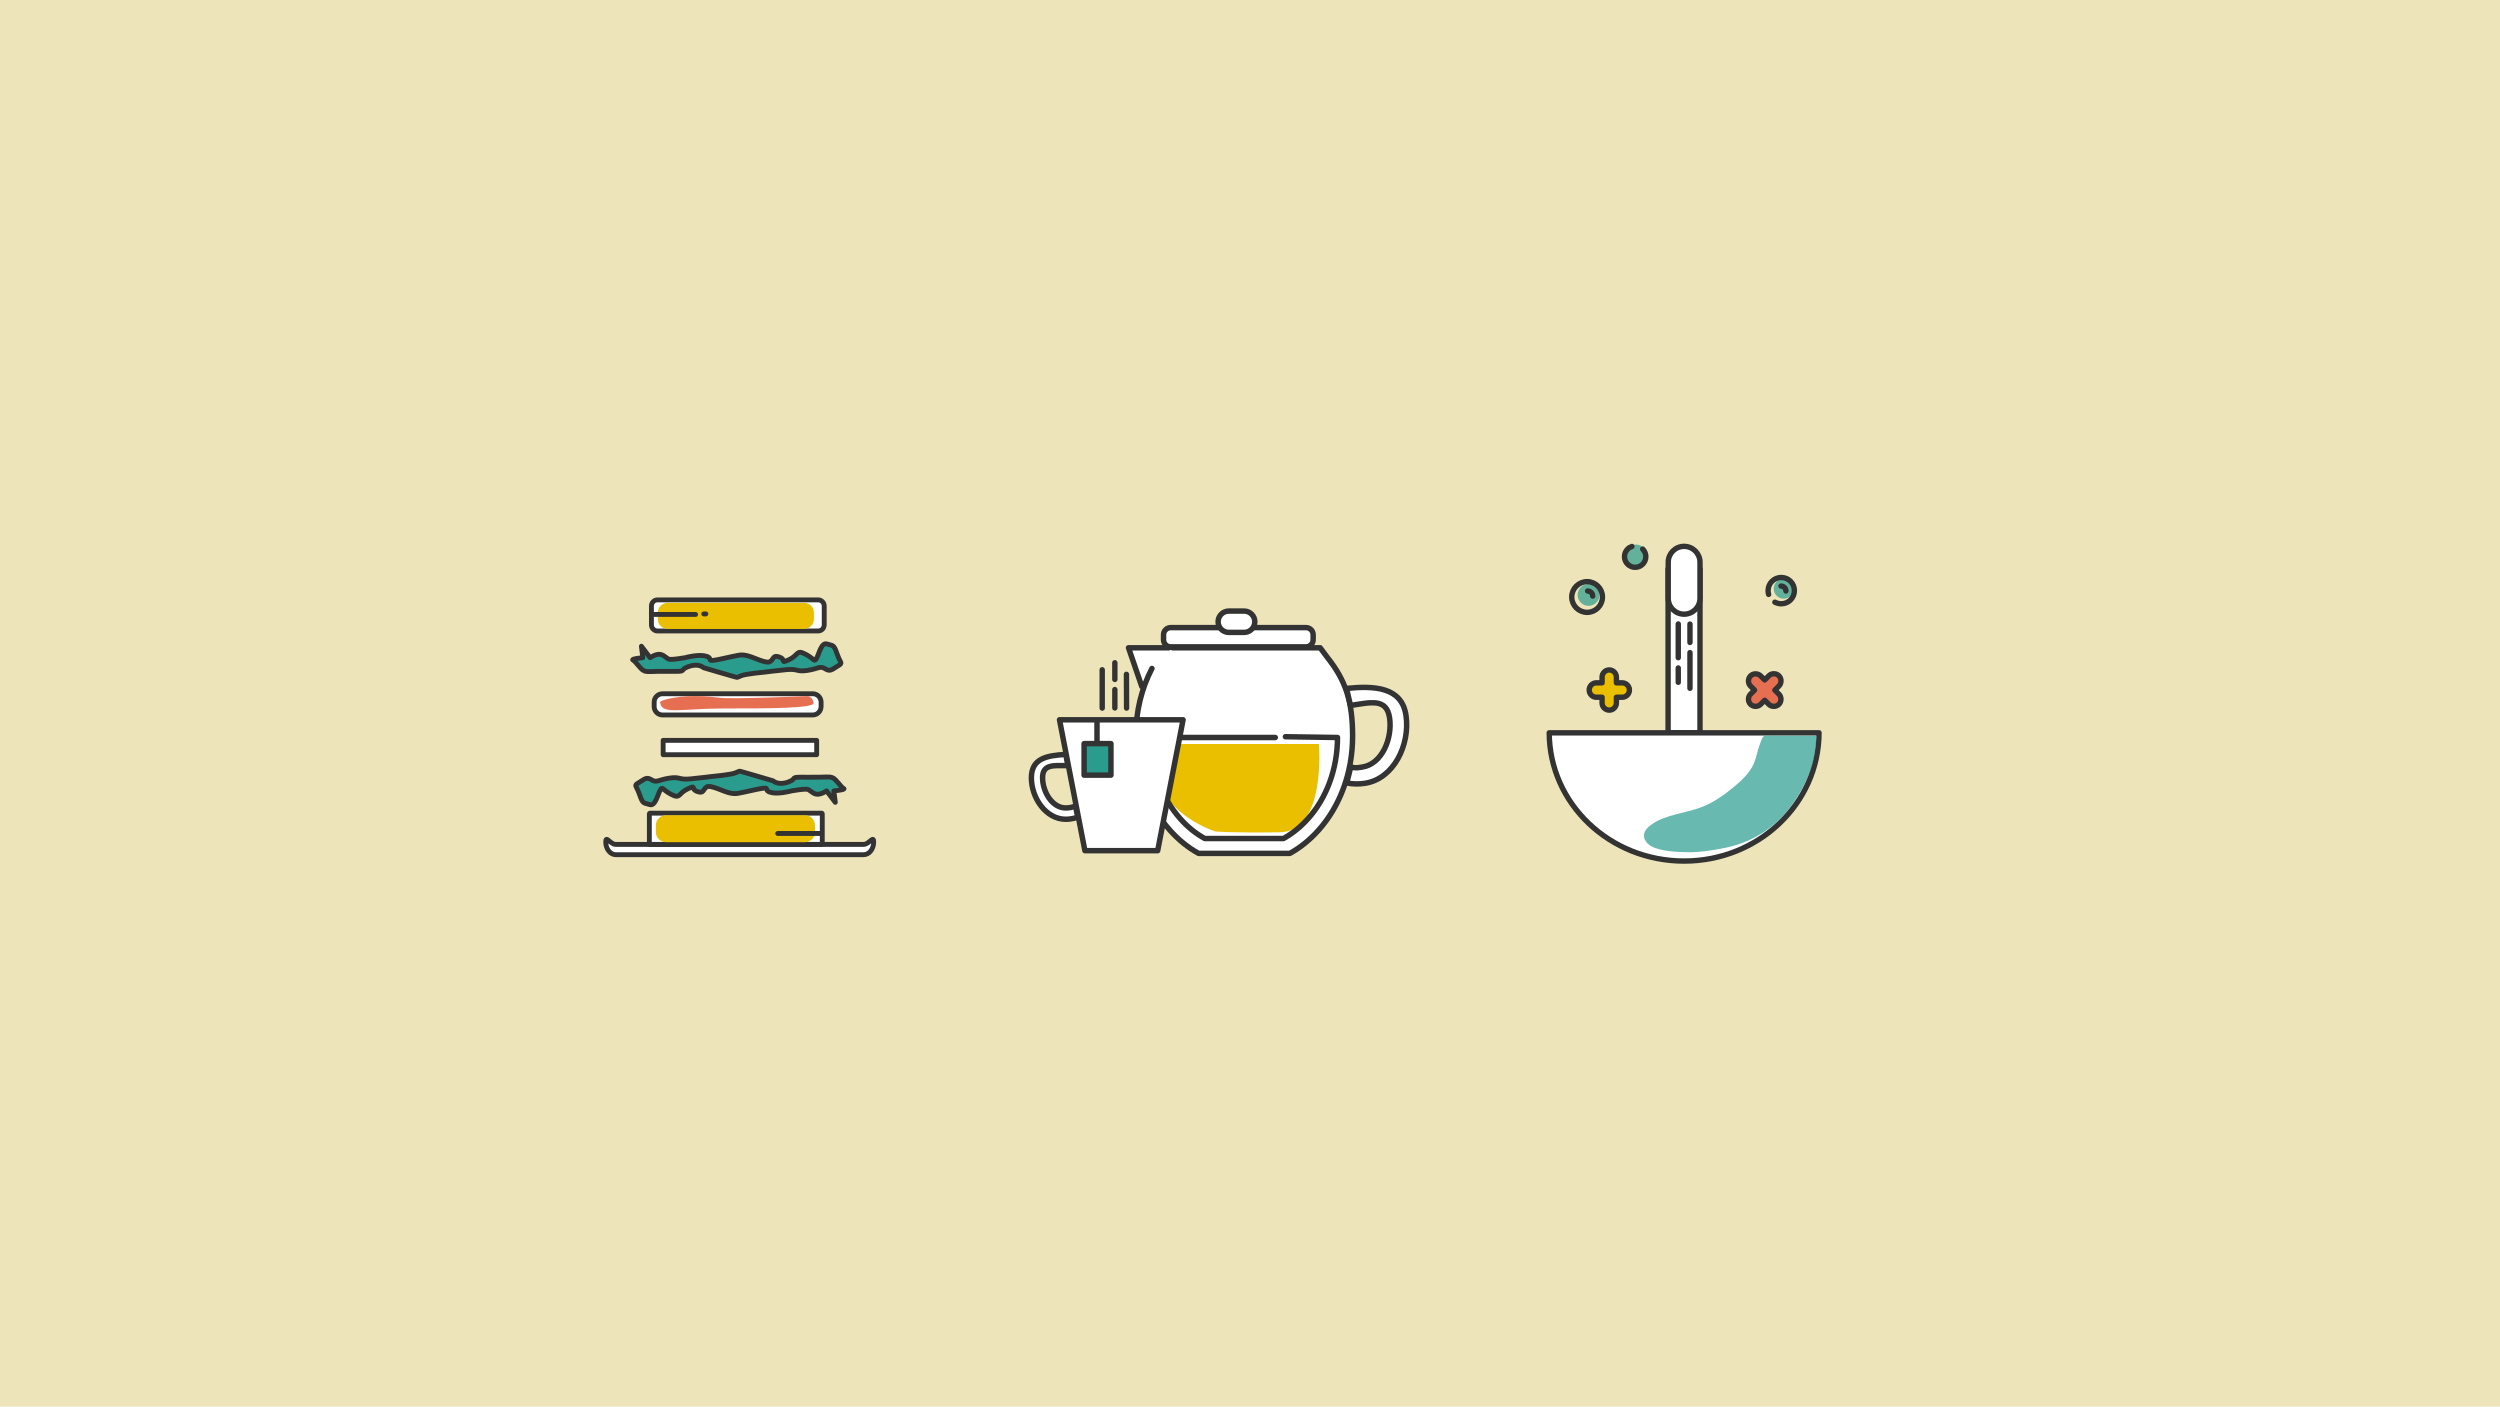
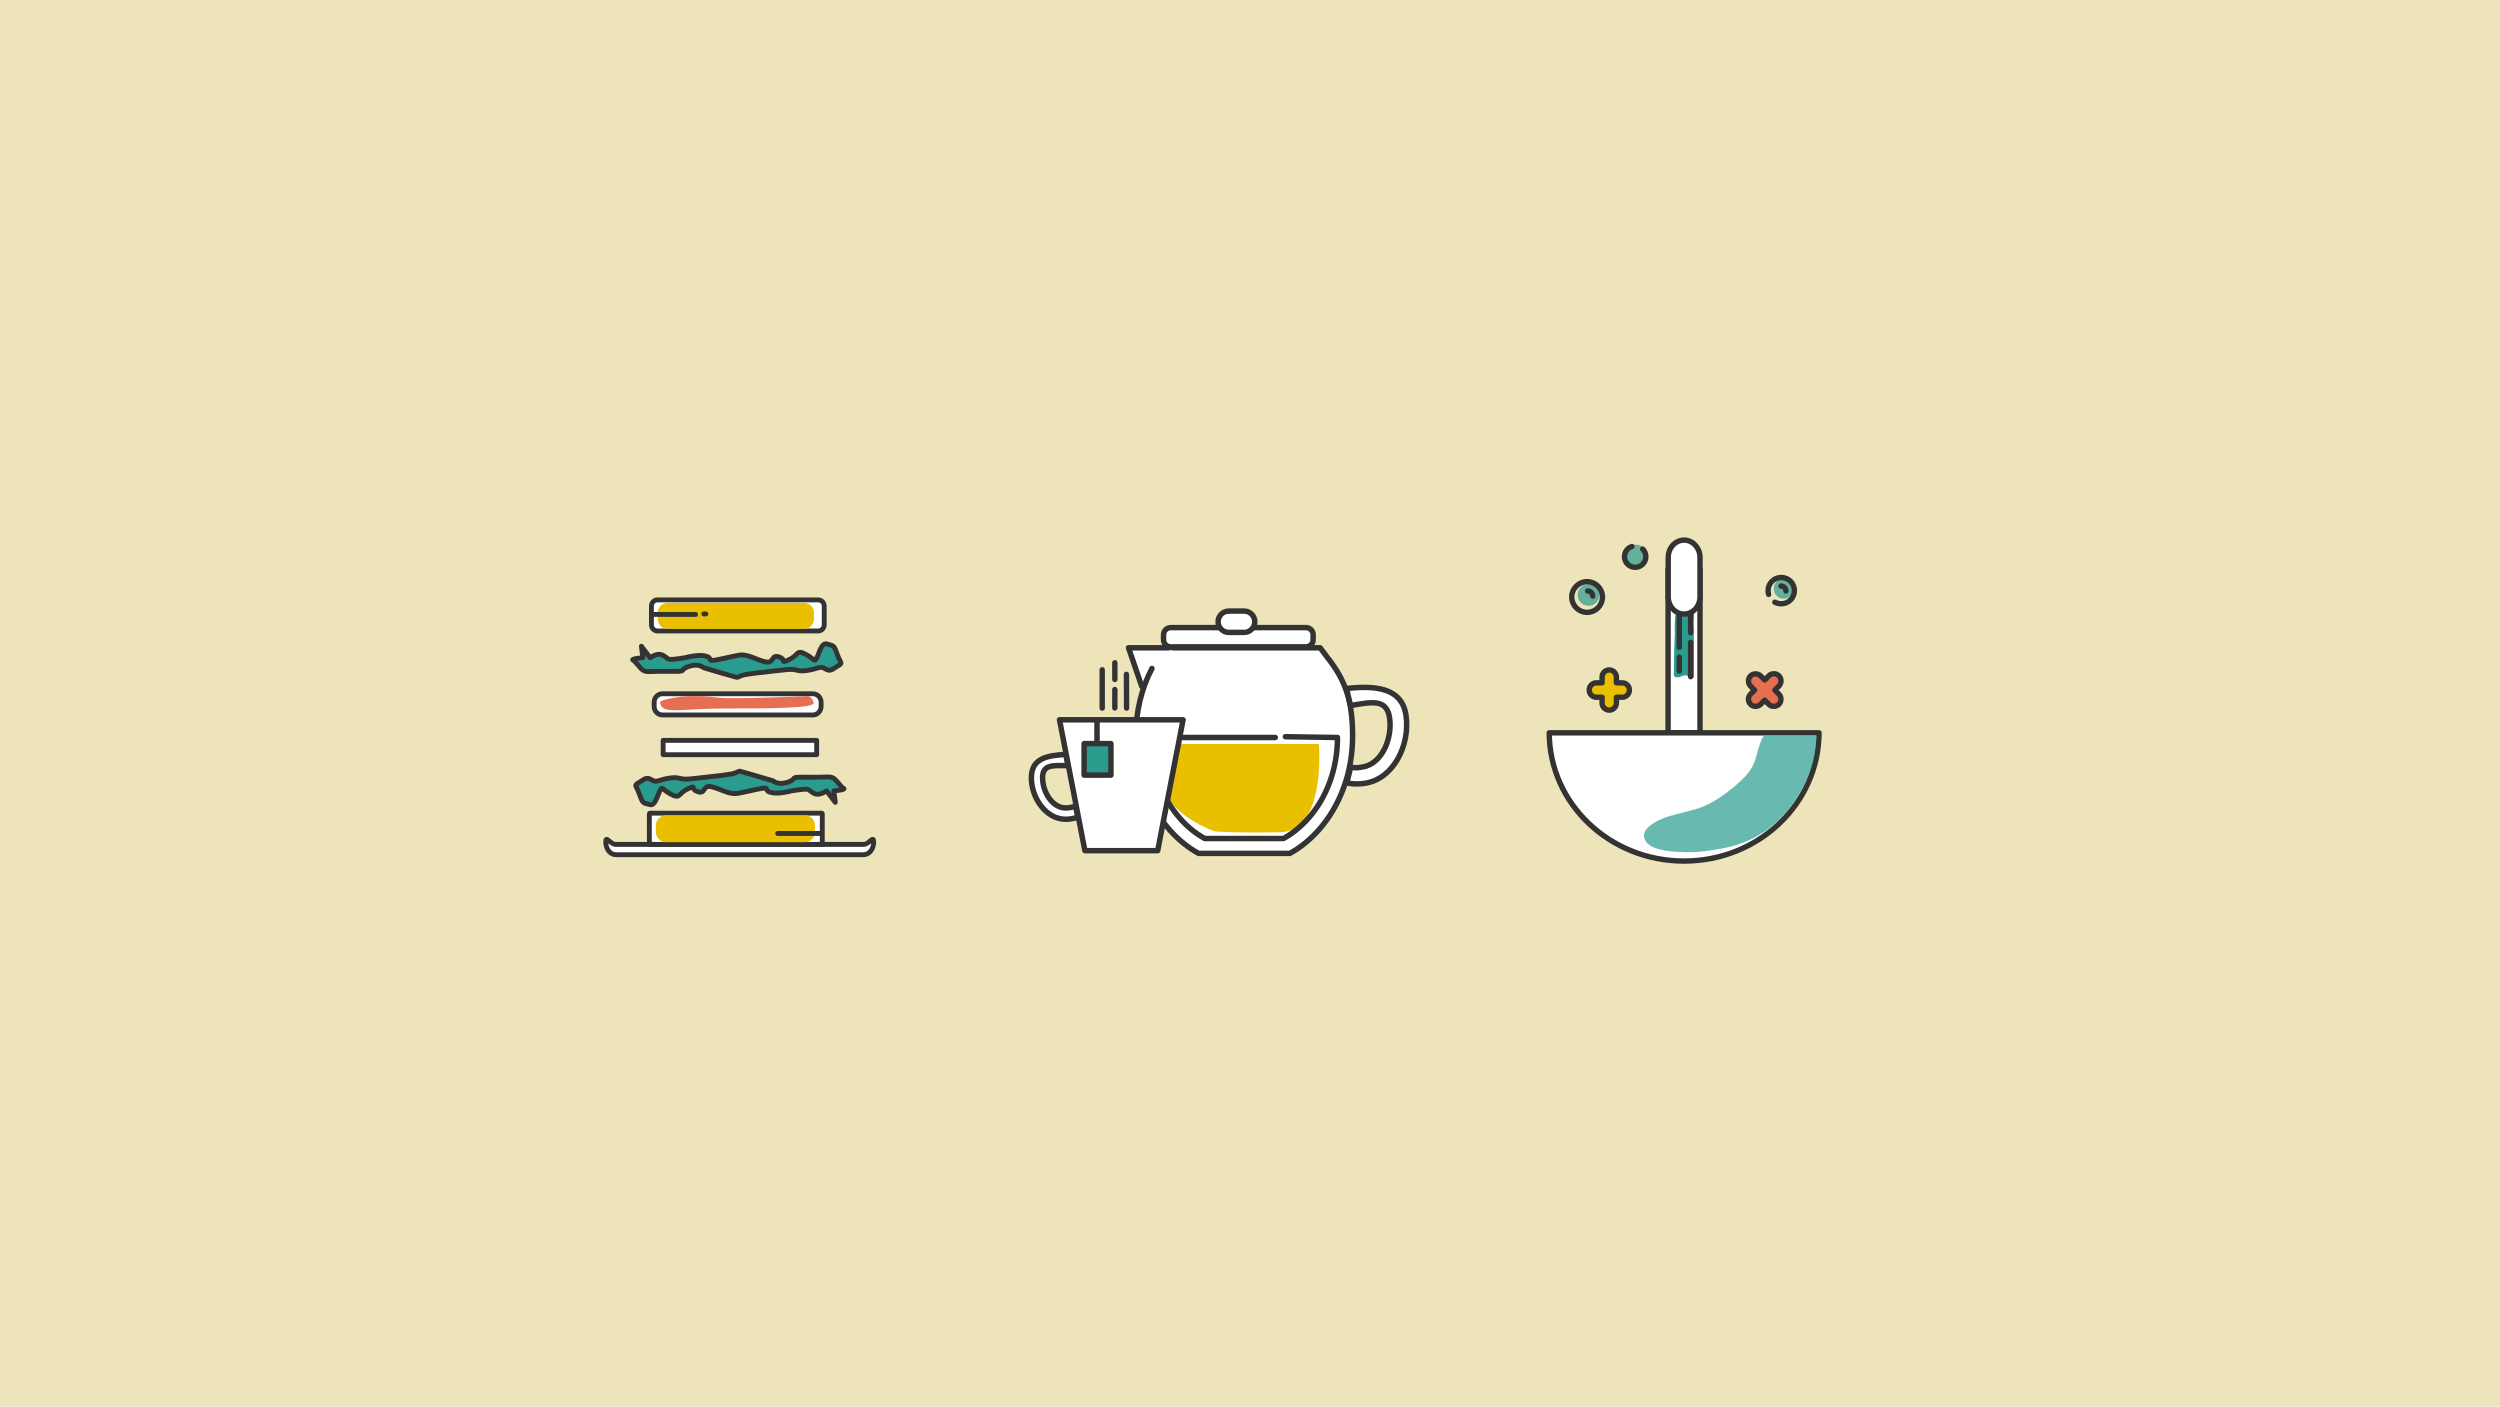
<svg xmlns="http://www.w3.org/2000/svg" version="1.1" id="Ebene_1" x="0px" y="0px" viewBox="0 0 1920 1080" style="enable-background:new 0 0 1920 1080;" xml:space="preserve">
  <style type="text/css">
	.st0{opacity:0.23;fill:#E9BF00;enable-background:new    ;}
	.st1{fill:#FFFFFF;stroke:#333333;stroke-width:4.198;stroke-linecap:round;stroke-linejoin:round;stroke-miterlimit:10;}
	.st2{fill:#E9BF00;}
	.st3{fill:none;stroke:#333333;stroke-width:4.198;stroke-linecap:round;stroke-linejoin:round;stroke-miterlimit:10;}
	.st4{fill:#2A9C8E;stroke:#333333;stroke-width:4.198;stroke-linecap:round;stroke-linejoin:round;stroke-miterlimit:10;}
	.st5{fill:none;stroke:#333333;stroke-width:4.143;stroke-linecap:round;stroke-linejoin:round;stroke-miterlimit:10;}
	.st6{fill:#FFFFFF;stroke:#333333;stroke-width:3.747;stroke-linecap:round;stroke-linejoin:round;stroke-miterlimit:10;}
	.st7{fill:#E76F51;}
	.st8{fill:none;stroke:#333333;stroke-width:3.747;stroke-linecap:round;stroke-linejoin:round;stroke-miterlimit:10;}
	.st9{fill:#2A9C8E;stroke:#333333;stroke-width:3.747;stroke-linecap:round;stroke-linejoin:round;stroke-miterlimit:10;}
	.st10{fill:#FFFFFF;stroke:#333333;stroke-width:4.143;stroke-linecap:round;stroke-linejoin:round;stroke-miterlimit:10;}
- 	.st11{fill:#E9BF00;stroke:#333333;stroke-width:4.143;stroke-linecap:round;stroke-linejoin:round;stroke-miterlimit:10;}
- 	.st12{fill:#E76F51;stroke:#333333;stroke-width:4.143;stroke-linecap:round;stroke-linejoin:round;stroke-miterlimit:10;}
- 	.st13{opacity:0.71;fill:#2A9C8E;enable-background:new    ;}
+ 	.st11{fill:#2A9C8E;}
+ 	.st12{fill:#E9BF00;stroke:#333333;stroke-width:4.143;stroke-linecap:round;stroke-linejoin:round;stroke-miterlimit:10;}
+ 	.st13{fill:#E76F51;stroke:#333333;stroke-width:4.143;stroke-linecap:round;stroke-linejoin:round;stroke-miterlimit:10;}
+ 	.st14{opacity:0.71;fill:#2A9C8E;enable-background:new    ;}
</style>
  <g id="HG">
    <rect class="st0" width="1920" height="1080" />
  </g>
  <g id="tee">
    <g id="kanne">
      <g>
        <polyline class="st1" points="905.3,497.5 866.7,497.5 876.9,527.2    " />
        <path class="st1" d="M900.6,497.5h113.3l5.5,7.4c14.2,17.8,19.4,34,19.4,60.5c0,28.4-10,54.1-26.1,72.1     c-6.5,7.3-13.9,13.4-22.1,17.9h-70.1c-8.2-4.5-15.6-10.6-22.1-17.9c-16.1-18.1-26.1-43.7-26.1-72.1c0-19.1,4.5-36.9,12.4-52" />
        <path class="st1" d="M1037.4,589c3.6,1,4.9,0.7,8.8,0.1c15.4-2.3,23.3-22.4,21-37.8c-2.3-15.4-14.6-11.8-30-9.5l-3.1-13.1     c21.7-2.2,42.5-1,45.7,20.7c3.3,22.4-9.3,48.9-31.7,52.2c-4.7,0.7-9.3,0.6-13.8-0.3L1037.4,589z" />
        <path class="st1" d="M905.3,497.5" />
        <path class="st1" d="M878.4,530" />
      </g>
      <path class="st1" d="M1003,496.8H899.1c-3.1,0-5.5-2.5-5.5-5.5v-3.8c0-3.1,2.5-5.5,5.5-5.5H1003c3.1,0,5.5,2.5,5.5,5.5v3.8    C1008.5,494.3,1006,496.8,1003,496.8z" />
      <path class="st1" d="M955.5,485.7h-11.8c-4.5,0-8.2-3.7-8.2-8.2l0,0c0-4.5,3.7-8.2,8.2-8.2h11.8c4.5,0,8.2,3.7,8.2,8.2l0,0    C963.7,482,960,485.7,955.5,485.7z" />
      <g id="tee_2_">
        <path id="tee_1_" class="st2" d="M889.7,571.4h123.2c0,0,5.9,67.3-30.1,67.8s-49.3-0.6-49.3-0.6S876.9,621.3,889.7,571.4z" />
        <path class="st3" d="M987.2,565.8l40,0.6c0,24.5-8.6,46.6-22.5,62.2c-5.6,6.3-12,11.5-19,15.4h-60.4c-7.1-3.9-13.5-9.1-19-15.4     c-13.8-15.6-22.5-37.7-22.5-62.2h95.6" />
      </g>
    </g>
    <g id="tasse_1_">
      <path class="st1" d="M792.1,597.4c0,15.3,11.1,31.8,26.4,31.8c3.2,0,6.3-0.6,9.2-1.6L826,619c-2.3,1-4.9,1.5-7.5,1.5    c-10.6,0-17.8-12.6-17.8-23.2c0-10.6,8.6-9.3,19.1-9.3h0.4l-1.7-8.6C803.8,580.2,792.1,582.5,792.1,597.4z" />
      <polygon class="st1" points="908.6,552.8 905.1,571 903.4,579.6 896.3,616.3 894.6,624.9 889.1,653.3 833.2,653.3 813.7,552.8       " />
      <line class="st3" x1="842.5" y1="553.2" x2="842.5" y2="570.7" />
      <rect x="832.6" y="571.1" class="st4" width="20.6" height="24.2" />
    </g>
    <g id="dampf">
      <line id="dampf3" class="st5" x1="865.2" y1="543.8" x2="865.1" y2="517.9" />
      <line id="dampf1" class="st5" x1="846.5" y1="543.8" x2="846.5" y2="514.4" />
      <line id="dampf2_1_" class="st5" x1="856.2" y1="543.7" x2="856.2" y2="529.6" />
      <line id="dampf2" class="st5" x1="856.2" y1="521.8" x2="856.2" y2="509" />
    </g>
  </g>
  <g id="diner">
    <rect id="kaese_1_" x="509.3" y="568.6" class="st6" width="117.9" height="11" />
    <g id="wurst_1_">
      <path id="patty_2_" class="st6" d="M624.2,549.1H508.8c-3.5,0-6.4-2.9-6.4-6.4v-3.5c0-3.5,2.9-6.4,6.4-6.4h115.4    c3.5,0,6.4,2.9,6.4,6.4v3.5C630.5,546.3,627.7,549.1,624.2,549.1z" />
      <path class="st7" d="M507,539.7c0,0-2.1-1.6,10.5-3.8c12.6-2.2,26-1.2,35.2,0s68-1.3,68-1.3s3.5,0.9,4.2,5.2s-34.9,4.3-68.6,4.3    S508.3,549.2,507,539.7z" />
    </g>
    <path id="teller_2_" class="st6" d="M472.9,648.5h190.4c4.2,0,7.7-7.3,7.7-1.9l0,0c0,5.4-3.4,9.8-7.7,9.8H472.9   c-4.2,0-7.7-4.4-7.7-9.8l0,0C465.2,641.2,468.7,648.5,472.9,648.5z" />
    <g id="brotUnten_2_">
      <path class="st6" d="M631,648.5H499.2c-0.3,0-0.5-0.2-0.5-0.5v-23c0-0.3,0.2-0.5,0.5-0.5H631c0.3,0,0.5,0.2,0.5,0.5v23    C631.5,648.3,631.2,648.5,631,648.5z" />
      <path class="st2" d="M618.2,646.8H511.4c-4.2,0-7.7-3.5-7.7-7.7v-5.3c0-4.2,3.5-7.7,7.7-7.7h106.8c4.2,0,7.7,3.5,7.7,7.7v5.3    C625.9,643.3,622.4,646.8,618.2,646.8z" />
      <line class="st8" x1="597.3" y1="640.1" x2="630.7" y2="640.1" />
    </g>
    <path id="salatUnten_2_" class="st9" d="M634.8,607.4c0,0-4.5,3.2-8,2.5c-3.5-0.8-4.8-3.6-7.2-3.8c-2.5-0.2-10.3,1-11.7,1.3   c-1.4,0.4-11.1,2.9-16.6,1s2.2-4.8-11.4-1.9c-13.5,2.9-14.3,3.6-19.4,2.5s-14.8-6.5-17.8-4.6s-2,5.5-7.4,3.4s0.2-5.3-7.2-1.9   s-5.4,8-12.6,4.2c-7.2-3.8-6.6-6.5-8.5-3.2s-3.7,12.6-8.1,11c-4.5-1.5-5.1,0-7.7-7.6s-4.9-6.7-0.5-9.3c4.5-2.7,5.7-4.6,9.7-2.1   s5.1,0,13.7-1.3s6.8,1.5,16.1,0.6s16.7-1.9,16.7-1.9s15.1-1.3,18.3-2.9c3.2-1.5,3.1-1.1,3.1-1.1s0.3,0,12.6,3.6s12.9,3.8,12.9,3.8   s3.8,3.8,11.8,0.8s-1.1-3.8,14.4-3.6s16.4-0.8,19.4,0.4c2.9,1.1,6.3,7.2,8.5,8.2s-7.5,1.9-7.5,1.9l1.1,8.8L634.8,607.4z" />
    <path id="salatOben_2_" class="st9" d="M499.3,505.1c0,0,4.5-3.2,8-2.5c3.5,0.8,4.8,3.6,7.2,3.8c2.5,0.2,10.3-1,11.7-1.3   c1.4-0.4,11.1-2.9,16.6-1s-2.2,4.8,11.4,1.9s14.3-3.6,19.4-2.5c5.1,1.1,14.8,6.5,17.8,4.6c3.1-1.9,2-5.5,7.4-3.4s-0.2,5.3,7.2,1.9   s5.4-8,12.6-4.2s6.6,6.5,8.5,3.2s3.7-12.6,8.1-11c4.5,1.5,5.1,0,7.7,7.6s4.9,6.7,0.5,9.3c-4.5,2.7-5.7,4.6-9.7,2.1s-5.1,0-13.7,1.3   c-8.6,1.3-6.8-1.5-16.1-0.6s-16.7,1.9-16.7,1.9s-15.1,1.3-18.3,2.9c-3.2,1.5-3.1,1.1-3.1,1.1s-0.3,0-12.6-3.6s-12.9-3.8-12.9-3.8   s-3.8-3.8-11.8-0.8s1.1,3.8-14.4,3.6s-16.4,0.8-19.4-0.4s-6.3-7.2-8.5-8.2s7.5-1.9,7.5-1.9l-1.1-8.8L499.3,505.1z" />
    <g id="brotOben_3_">
      <g id="brotOben_4_">
        <path class="st6" d="M628.3,484.6H505c-2.6,0-4.7-2.1-4.7-4.7v-14.5c0-2.6,2.1-4.7,4.7-4.7h123.3c2.6,0,4.7,2.1,4.7,4.7v14.5     C633,482.5,630.9,484.6,628.3,484.6z" />
      </g>
      <path class="st2" d="M617.6,483H512.7c-4.1,0-7.5-3.4-7.5-7.5v-5c0-4.1,3.4-7.5,7.5-7.5h104.9c4.1,0,7.5,3.4,7.5,7.5v5    C625.1,479.6,621.7,483,617.6,483z" />
      <line class="st8" x1="501.8" y1="471.9" x2="534.2" y2="471.9" />
      <line class="st8" x1="540.5" y1="471.5" x2="542.1" y2="471.5" />
    </g>
  </g>
  <g id="waschbecken">
    <rect id="hals_1_" x="1281.1" y="437" class="st10" width="24.5" height="125.8" />
-     <path id="kopf_3_" class="st10" d="M1293.4,419.6L1293.4,419.6c-6.8,0-12.2,5.5-12.2,12.2v27.7c0,6.8,5.5,12.2,12.2,12.2l0,0   c6.8,0,12.2-5.5,12.2-12.2v-27.7C1305.6,425.1,1300.1,419.6,1293.4,419.6z" />
    <g id="tropfen_1_">
-       <line class="st5" x1="1288.9" y1="479.2" x2="1288.9" y2="505.1" />
-       <line class="st5" x1="1288.9" y1="513" x2="1288.9" y2="524" />
-       <line class="st5" x1="1297.9" y1="479.3" x2="1297.9" y2="493.4" />
-       <line class="st5" x1="1297.9" y1="501.2" x2="1297.9" y2="528.6" />
+       <path class="st11" d="M1288.7,466.8c-0.1,0.2-0.2,0.4-0.3,0.5c-2.2,4.8-2.3,10.4-2.2,15.6c0.2,5.1-0.3,10.4-0.4,15.5    c-0.1,6.6-0.2,13.3-0.3,19.9c0,0,0.1,2.5,3.7,1.8s4.2-2.6,7.6-0.6c3.4,2,4.1,0.7,4.1,0.7c0-6.3,0-12.5,0-18.8c0-5.2,0-10.5,0-15.7    c0-2.3-0.2-4.5-0.3-6.8c-0.1-3,0.6-6.2,0.5-9.3c0-1.3-0.1-2.6-0.6-3.8s-1.4-2.2-2.5-2.2c-1.1-0.1-2.1,0.8-3.2,1    c-1.5,0.3-3.1-0.6-4.6,0.1C1289.7,465.2,1289.1,466,1288.7,466.8z" />
+       <line class="st5" x1="1289.7" y1="472.2" x2="1289.7" y2="497.1" />
+       <line class="st5" x1="1289.7" y1="504.7" x2="1289.7" y2="515.3" />
+       <line class="st5" x1="1298.4" y1="472.3" x2="1298.4" y2="485.9" />
+       <line class="st5" x1="1298.4" y1="493.4" x2="1298.4" y2="519.7" />
    </g>
-     <path id="links_1_" class="st11" d="M1251.4,529.9c0,3.1-2.5,5.6-5.6,5.6h-4.4v4.4c0,3-2.5,5.5-5.5,5.5s-5.5-2.5-5.5-5.5v-4.4h-4.4   c-3,0-5.5-2.5-5.5-5.6c0-3,2.5-5.5,5.5-5.5h4.4V520c0-3,2.5-5.5,5.5-5.5s5.5,2.5,5.5,5.5v4.4h4.4   C1248.9,524.4,1251.4,526.9,1251.4,529.9z" />
-     <path id="rehchts_1_" class="st12" d="M1366.2,519c2.2,2.2,2.1,5.7,0,7.9l-3.1,3.1l3.1,3.1c2.1,2.1,2.1,5.7,0,7.8s-5.7,2.1-7.8,0   l-3.1-3.1l-3.1,3.1c-2.1,2.1-5.7,2.1-7.8,0c-2.1-2.1-2.1-5.7,0-7.8l3.1-3.1l-3.1-3.1c-2.1-2.1-2.1-5.7,0-7.8s5.7-2.1,7.8,0l3.1,3.1   l3.1-3.1C1360.5,516.9,1364.1,516.9,1366.2,519z" />
+     <path id="links_1_" class="st12" d="M1251.4,529.9c0,3.1-2.5,5.6-5.6,5.6h-4.4v4.4c0,3-2.5,5.5-5.5,5.5s-5.5-2.5-5.5-5.5v-4.4h-4.4   c-3,0-5.5-2.5-5.5-5.6c0-3,2.5-5.5,5.5-5.5h4.4V520c0-3,2.5-5.5,5.5-5.5s5.5,2.5,5.5,5.5v4.4h4.4   C1248.9,524.4,1251.4,526.9,1251.4,529.9z" />
+     <path id="rehchts_1_" class="st13" d="M1366.2,519c2.2,2.2,2.1,5.7,0,7.9l-3.1,3.1l3.1,3.1c2.1,2.1,2.1,5.7,0,7.8s-5.7,2.1-7.8,0   l-3.1-3.1l-3.1,3.1c-2.1,2.1-5.7,2.1-7.8,0c-2.1-2.1-2.1-5.7,0-7.8l3.1-3.1l-3.1-3.1c-2.1-2.1-2.1-5.7,0-7.8s5.7-2.1,7.8,0l3.1,3.1   l3.1-3.1C1360.5,516.9,1364.1,516.9,1366.2,519z" />
    <g id="bubble1_1_">
-       <circle class="st13" cx="1220" cy="456.9" r="8.4" />
+       <circle class="st14" cx="1220" cy="456.9" r="8.4" />
      <g>
        <circle class="st5" cx="1218.9" cy="458.5" r="11.8" />
      </g>
      <path class="st10" d="M1219.3,453.9c2.1,0,3.9,1.7,3.9,3.9" />
    </g>
    <g id="bubble2_1_">
-       <circle class="st13" cx="1256.4" cy="426.6" r="8.4" />
+       <circle class="st14" cx="1256.4" cy="426.6" r="8.4" />
      <path class="st5" d="M1261.6,421.7c3.2,3.2,3.2,8.4,0,11.6s-8.4,3.2-11.6,0s-3.2-8.4,0-11.6c1-1,2.1-1.6,3.3-2" />
    </g>
    <g id="bubble3_1_">
-       <circle class="st13" cx="1369.9" cy="452.1" r="7.7" />
+       <circle class="st14" cx="1369.9" cy="452.1" r="7.7" />
      <path class="st5" d="M1358.3,456.5" />
      <path class="st5" d="M1358.3,456.5c-0.3-0.9-0.4-1.9-0.4-2.9c0-5.6,4.5-10.1,10.1-10.1s10.1,4.5,10.1,10.1s-4.5,10.1-10.1,10.1    c-1.8,0-3.4-0.5-4.9-1.2" />
      <path class="st5" d="M1367.8,450.1c2.1,0,3.8,1.7,3.8,3.8" />
    </g>
    <g>
      <path class="st10" d="M1397,562.8c-0.2,54.4-46.5,98.5-103.6,98.5s-103.4-44-103.6-98.5H1397z" />
-       <path class="st13" d="M1395.3,565.1c-0.2,3.2-1.1,11-1.6,14.1c-1.8,11.8-8.2,25.2-14.9,35.3c-13.6,20.6-33,33-56.7,37.2    c-8.2,1.5-16.7,2.9-25.2,2.8c-8.5-0.1-21.2-0.5-28.7-4.6c-3.3-1.8-6-5.2-5.6-8.8c0.3-3.1,2.7-5.7,5.4-7.6c11-8.1,26.1-8.7,39-13.7    c9-3.5,16.9-9.1,24.2-15.1c6.3-5.2,12.5-10.9,15.7-18.2c2.1-4.8,2.8-10.1,4.7-15c0.6-1.6,1.8-5.9,3.7-6.5" />
+       <path class="st14" d="M1395.3,565.1c-0.2,3.2-1.1,11-1.6,14.1c-1.8,11.8-8.2,25.2-14.9,35.3c-13.6,20.6-33,33-56.7,37.2    c-8.2,1.5-16.7,2.9-25.2,2.8c-8.5-0.1-21.2-0.5-28.7-4.6c-3.3-1.8-6-5.2-5.6-8.8c0.3-3.1,2.7-5.7,5.4-7.6c11-8.1,26.1-8.7,39-13.7    c9-3.5,16.9-9.1,24.2-15.1c6.3-5.2,12.5-10.9,15.7-18.2c2.1-4.8,2.8-10.1,4.7-15c0.6-1.6,1.8-5.9,3.7-6.5" />
    </g>
+     <path id="kopf_3_" class="st10" d="M1293.4,414.8L1293.4,414.8c-6.8,0-12.2,6-12.2,13.3v30.2c0,7.4,5.5,13.3,12.2,13.3l0,0   c6.8,0,12.2-6,12.2-13.3v-30.2C1305.6,420.8,1300.1,414.8,1293.4,414.8z" />
  </g>
</svg>
